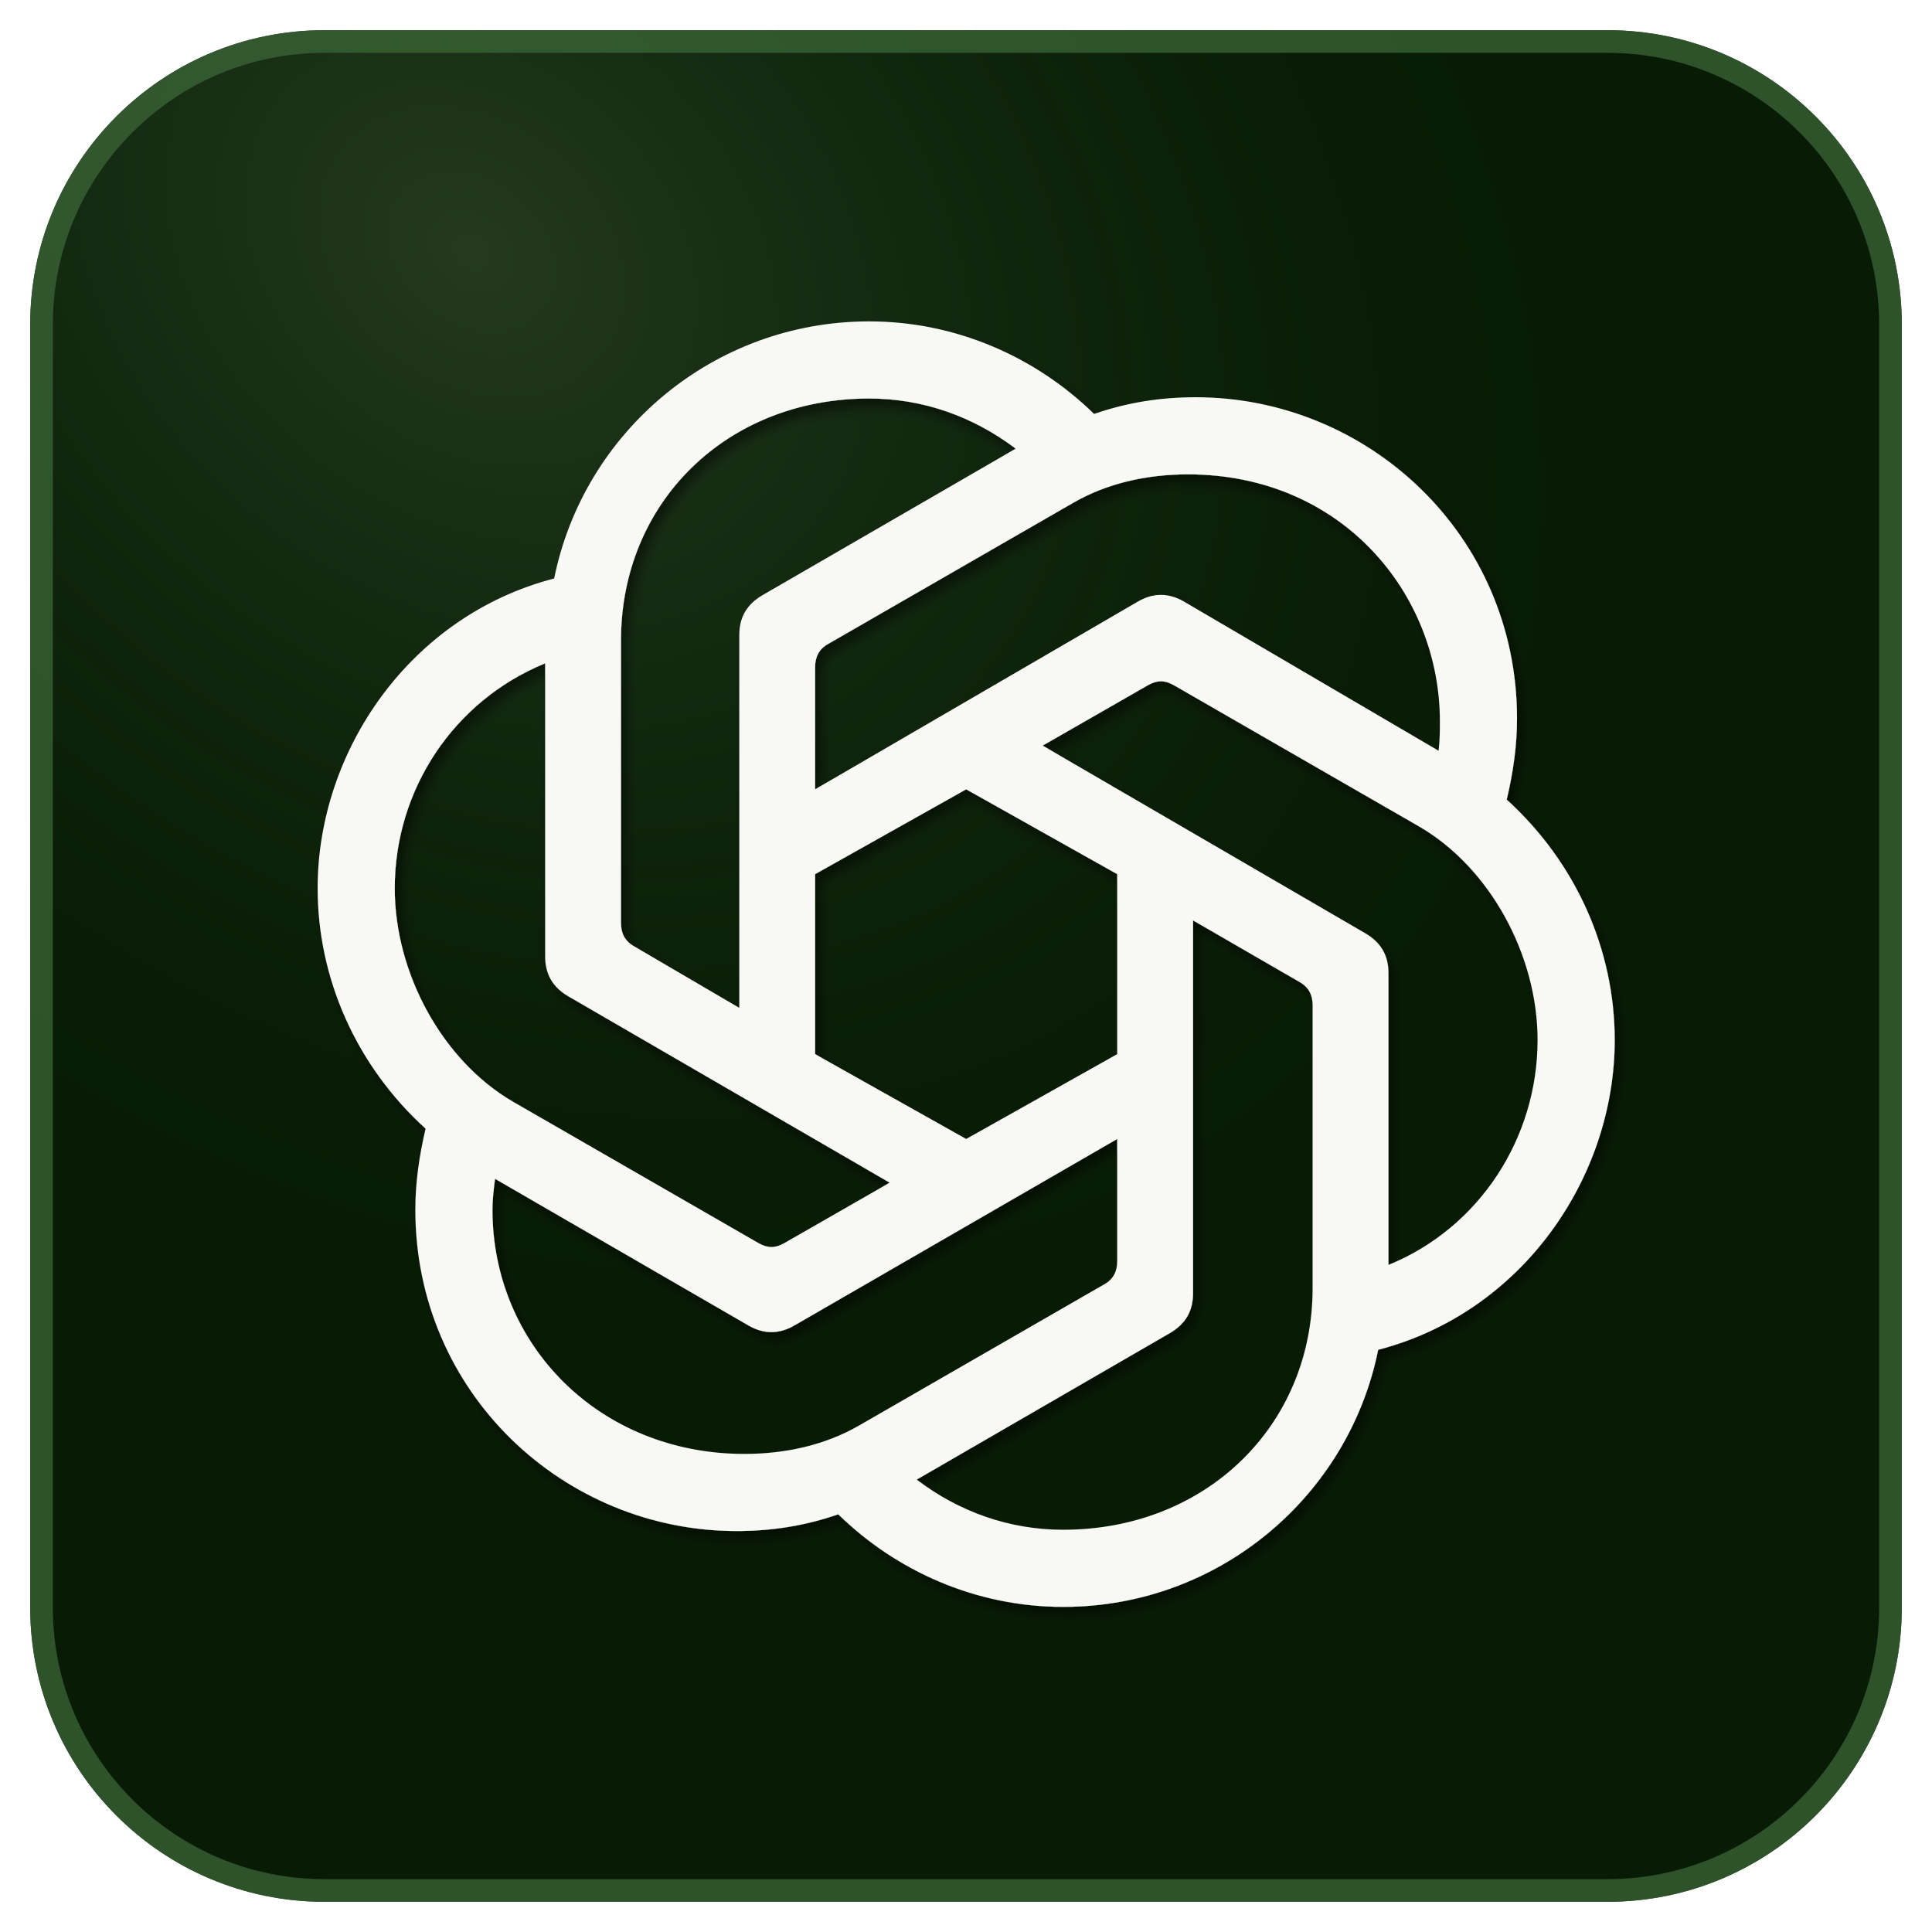
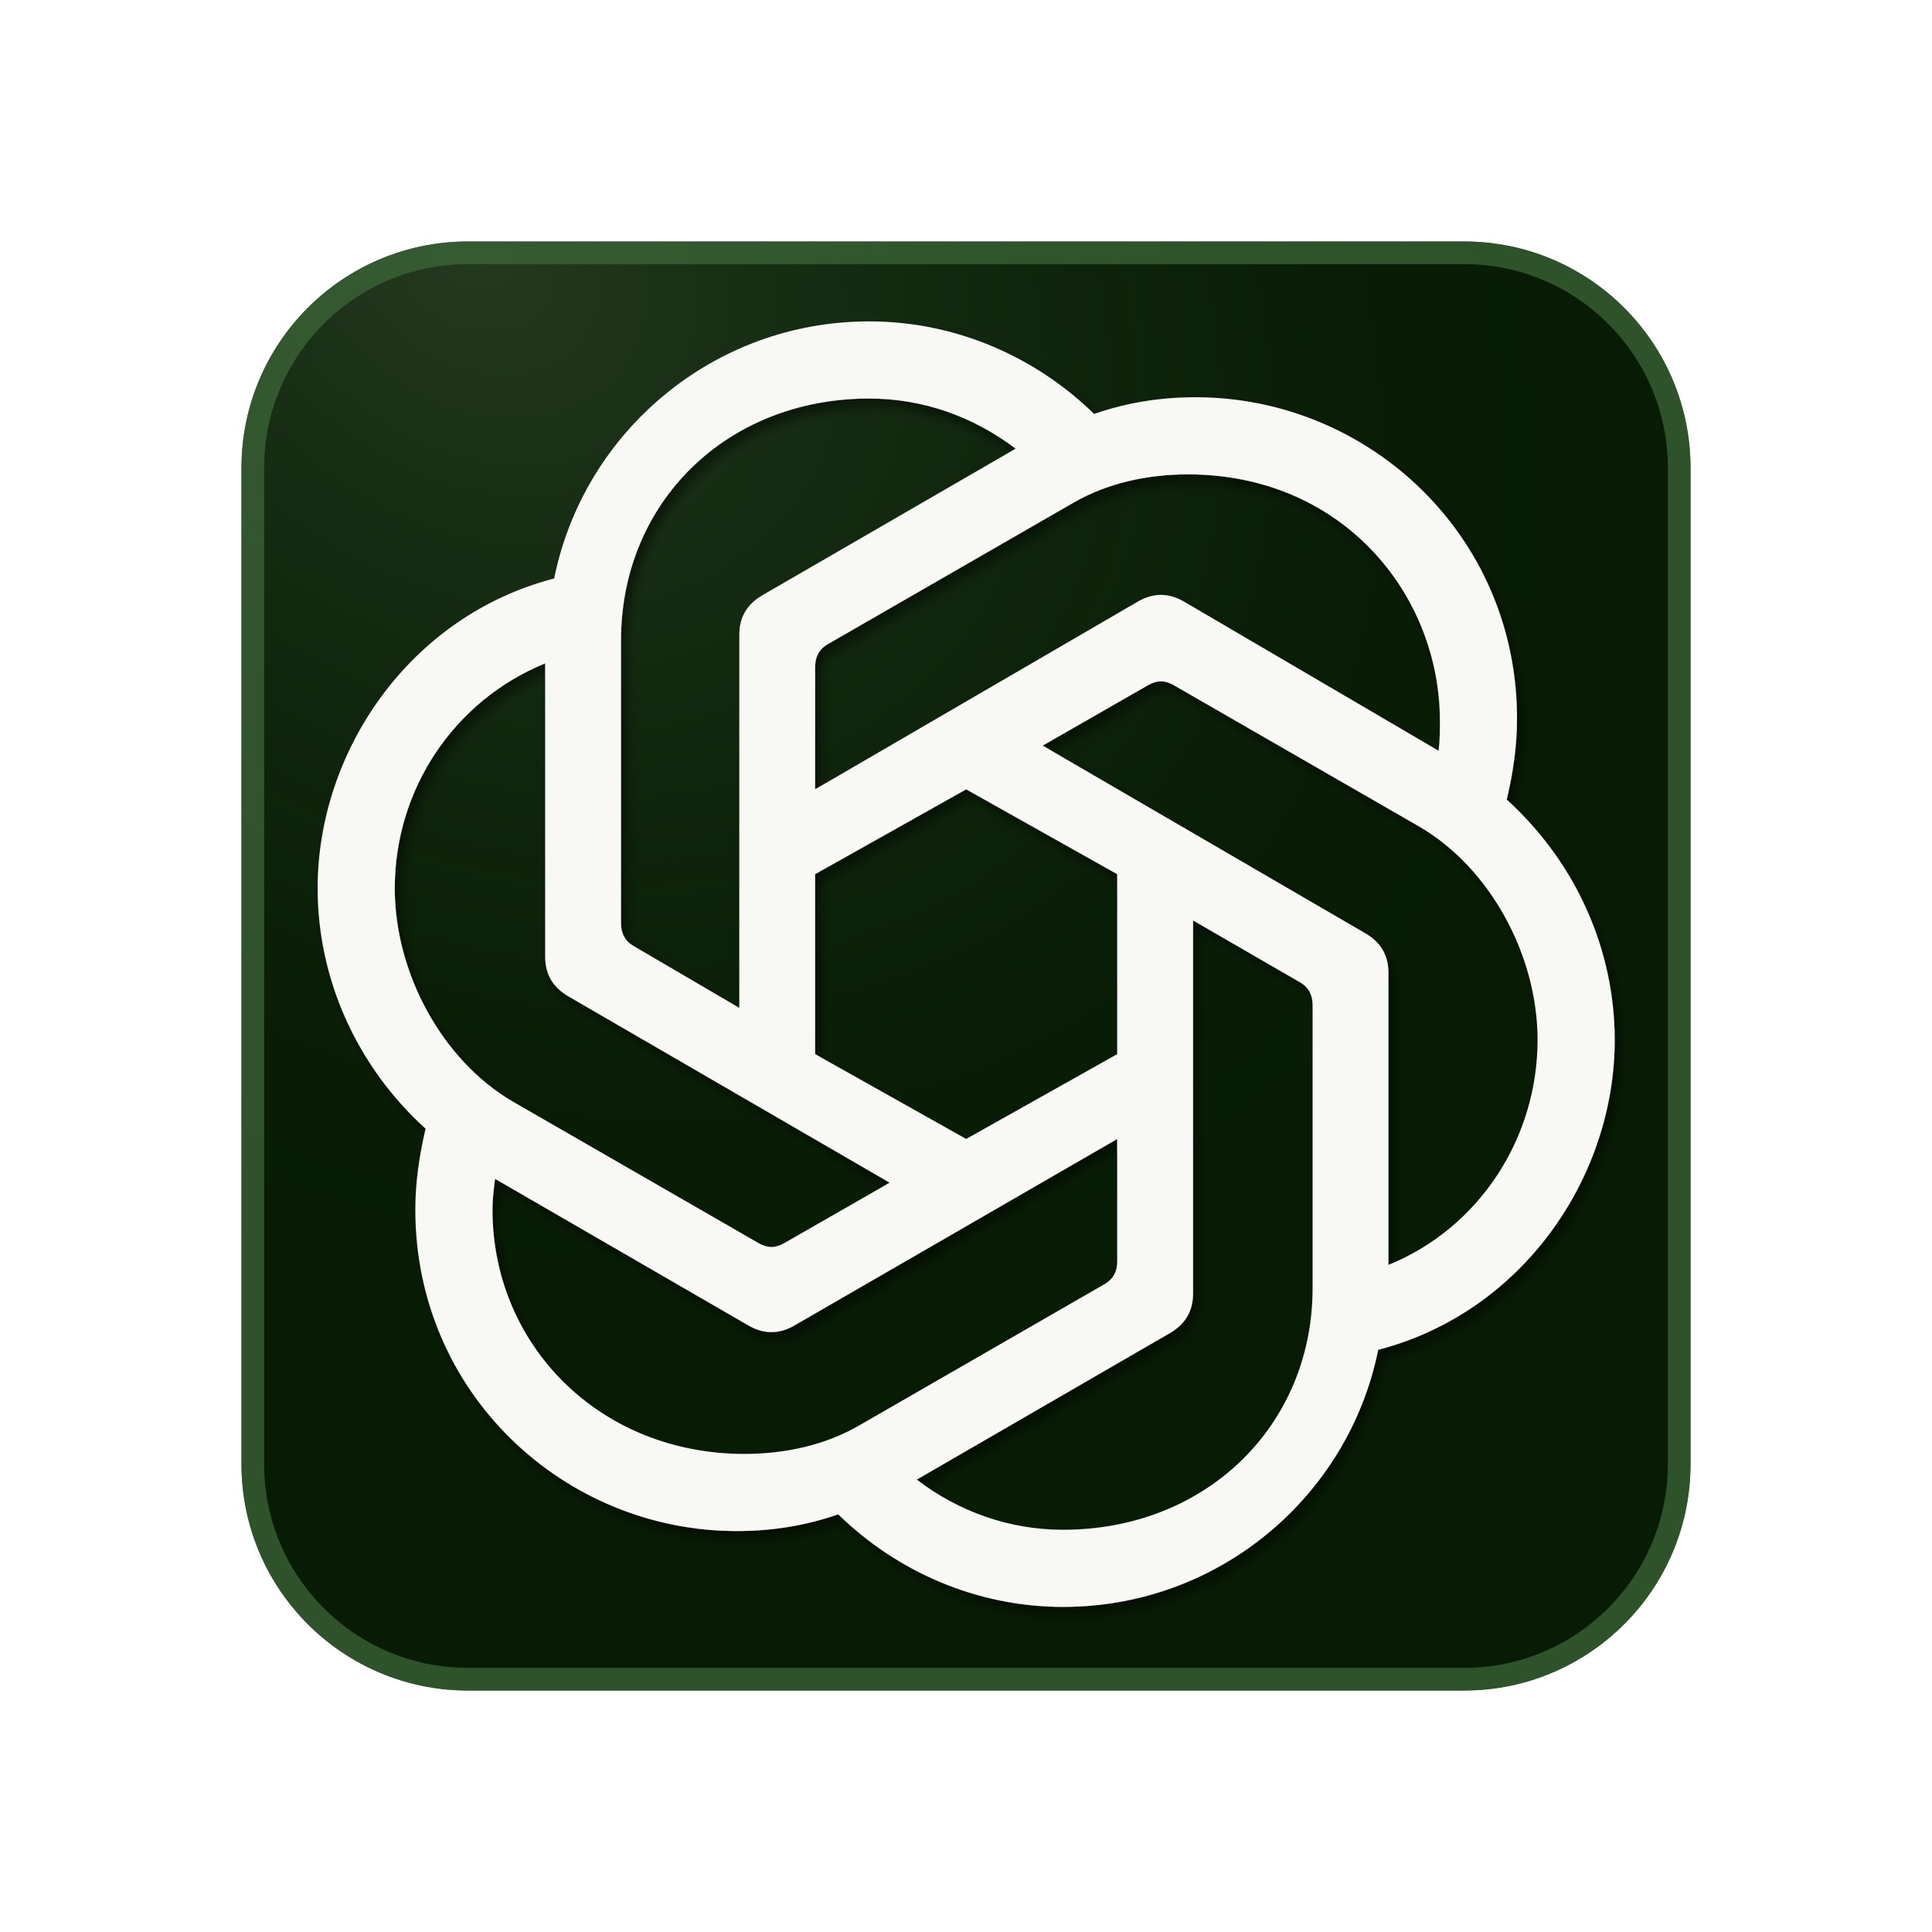
<svg xmlns="http://www.w3.org/2000/svg" width="256" height="256" viewBox="0 0 256 256">
  <defs>
    <clipPath id="badge-clip">
-       <rect x="4" y="4" width="248" height="248" rx="39" />
+       <rect x="32" y="32" width="192" height="192" rx="30" />
    </clipPath>
    <radialGradient id="glare" cx="0" cy="0" r="1" gradientUnits="userSpaceOnUse" gradientTransform="translate(62 34) rotate(38) scale(205 158)">
      <stop stop-color="#c3e0be" stop-opacity="0.15" />
      <stop offset="0.42" stop-color="#74a66f" stop-opacity="0.06" />
      <stop offset="0.82" stop-color="#081c05" stop-opacity="0" />
    </radialGradient>
    <filter id="mark-shadow" x="-20%" y="-20%" width="140%" height="140%">
      <feDropShadow dx="2" dy="3" stdDeviation="2" flood-color="#000000" flood-opacity="0.48" />
    </filter>
  </defs>
-   <rect x="4" y="4" width="248" height="248" rx="39" fill="#081c05" />
-   <rect x="4" y="4" width="248" height="248" rx="39" fill="url(#glare)" clip-path="url(#badge-clip)" />
-   <rect x="5.5" y="5.5" width="245" height="245" rx="37.5" fill="none" stroke="#3e6939" stroke-opacity="0.72" stroke-width="3" />
+   <rect x="32" y="32" width="192" height="192" rx="30" fill="#081c05" />
+   <rect x="32" y="32" width="192" height="192" rx="30" fill="url(#glare)" clip-path="url(#badge-clip)" />
+   <rect x="33.5" y="33.5" width="189" height="189" rx="28.5" fill="none" stroke="#3e6939" stroke-opacity="0.72" stroke-width="3" />
  <path filter="url(#mark-shadow)" transform="scale(0.355)" d="M304.246 294.611V249.028C304.246 245.189 305.687 242.309 309.044 240.392L400.692 187.612C413.167 180.415 428.042 177.058 443.394 177.058C500.971 177.058 537.44 221.682 537.44 269.182C537.44 272.54 537.44 276.379 536.959 280.218L441.954 224.558C436.197 221.201 430.437 221.201 424.68 224.558L304.246 294.611ZM518.245 472.145V363.224C518.245 356.505 515.364 351.707 509.608 348.349L389.174 278.296L428.519 255.743C431.877 253.826 434.757 253.826 438.115 255.743L529.762 308.523C556.154 323.879 573.905 356.505 573.905 388.171C573.905 424.636 552.315 458.225 518.245 472.141V472.145ZM275.937 376.182L236.592 353.152C233.235 351.235 231.794 348.354 231.794 344.515V238.956C231.794 187.617 271.139 148.749 324.4 148.749C344.555 148.749 363.264 155.468 379.102 167.463L284.578 222.164C278.822 225.521 275.942 230.319 275.942 237.039V376.186L275.937 376.182ZM360.626 425.122L304.246 393.455V326.283L360.626 294.616L417.002 326.283V393.455L360.626 425.122ZM396.852 570.989C376.698 570.989 357.989 564.27 342.151 552.276L436.674 497.574C442.431 494.217 445.311 489.419 445.311 482.699V343.552L485.138 366.582C488.495 368.499 489.936 371.379 489.936 375.219V480.778C489.936 532.117 450.109 570.985 396.852 570.985V570.989ZM283.134 463.99L191.486 411.211C165.094 395.854 147.343 363.229 147.343 331.562C147.343 294.616 169.415 261.509 203.48 247.593V356.991C203.48 363.71 206.361 368.508 212.117 371.866L332.074 441.437L292.729 463.99C289.372 465.907 286.491 465.907 283.134 463.99ZM277.859 542.68C223.639 542.68 183.813 501.895 183.813 451.514C183.813 447.675 184.294 443.836 184.771 439.997L279.295 494.698C285.051 498.056 290.812 498.056 296.568 494.698L417.002 425.127V470.71C417.002 474.549 415.562 477.429 412.204 479.346L320.557 532.126C308.081 539.323 293.206 542.68 277.854 542.68H277.859ZM396.852 599.776C454.911 599.776 503.37 558.513 514.41 503.812C568.149 489.896 602.696 439.515 602.696 388.176C602.696 354.587 588.303 321.962 562.392 298.45C564.791 288.373 566.231 278.296 566.231 268.224C566.231 199.611 510.571 148.267 446.274 148.267C433.322 148.267 420.846 150.184 408.37 154.505C386.775 133.392 357.026 119.958 324.4 119.958C266.342 119.958 217.883 161.22 206.843 215.921C153.104 229.837 118.557 280.218 118.557 331.557C118.557 365.146 132.95 397.771 158.861 421.283C156.462 431.36 155.022 441.437 155.022 451.51C155.022 520.123 210.682 571.466 274.978 571.466C287.931 571.466 300.407 569.549 312.883 565.228C334.473 586.341 364.222 599.776 396.852 599.776Z" fill="#f8f8f4" />
</svg>
